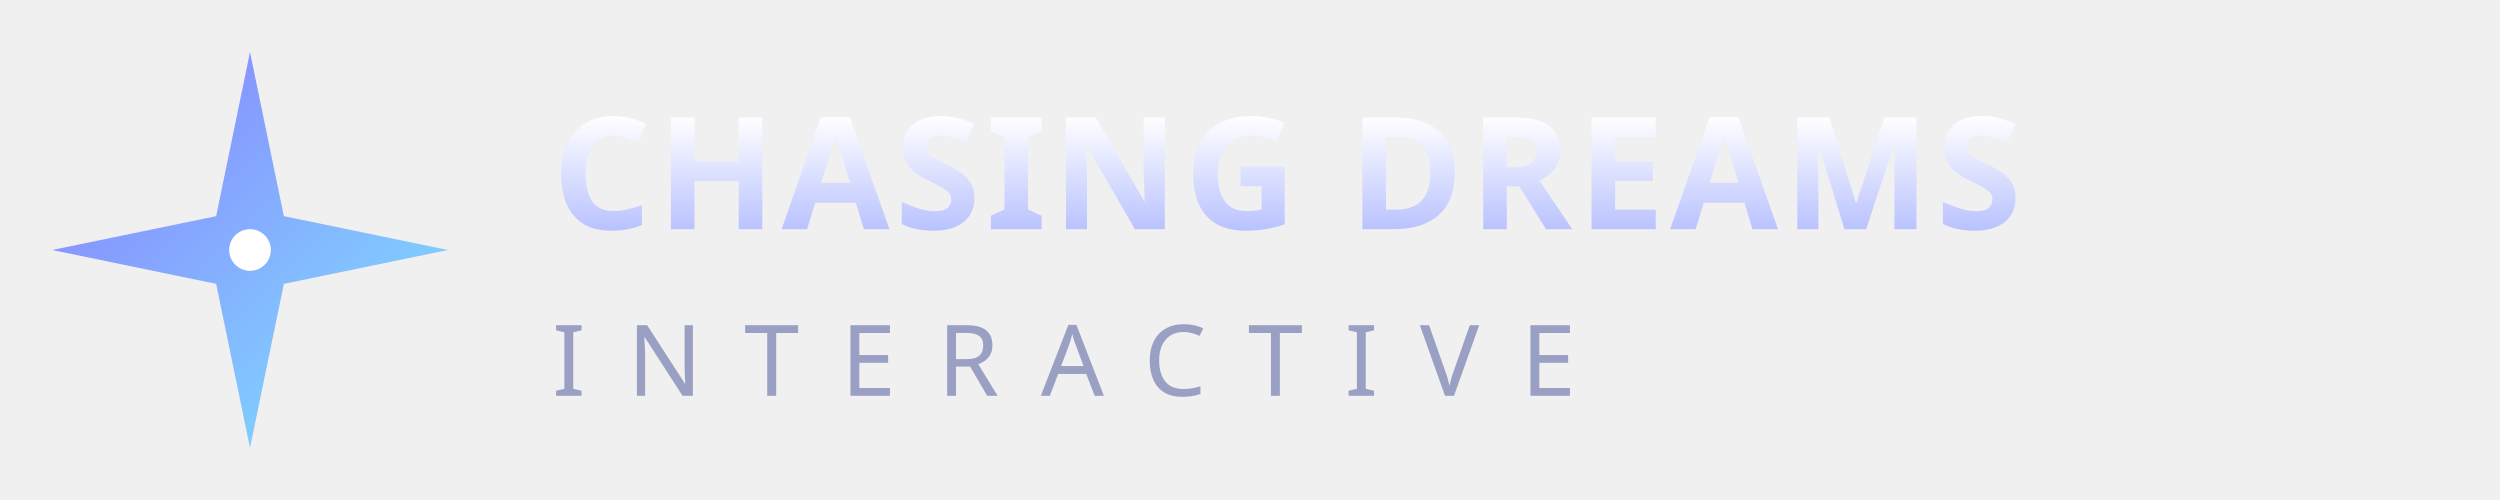
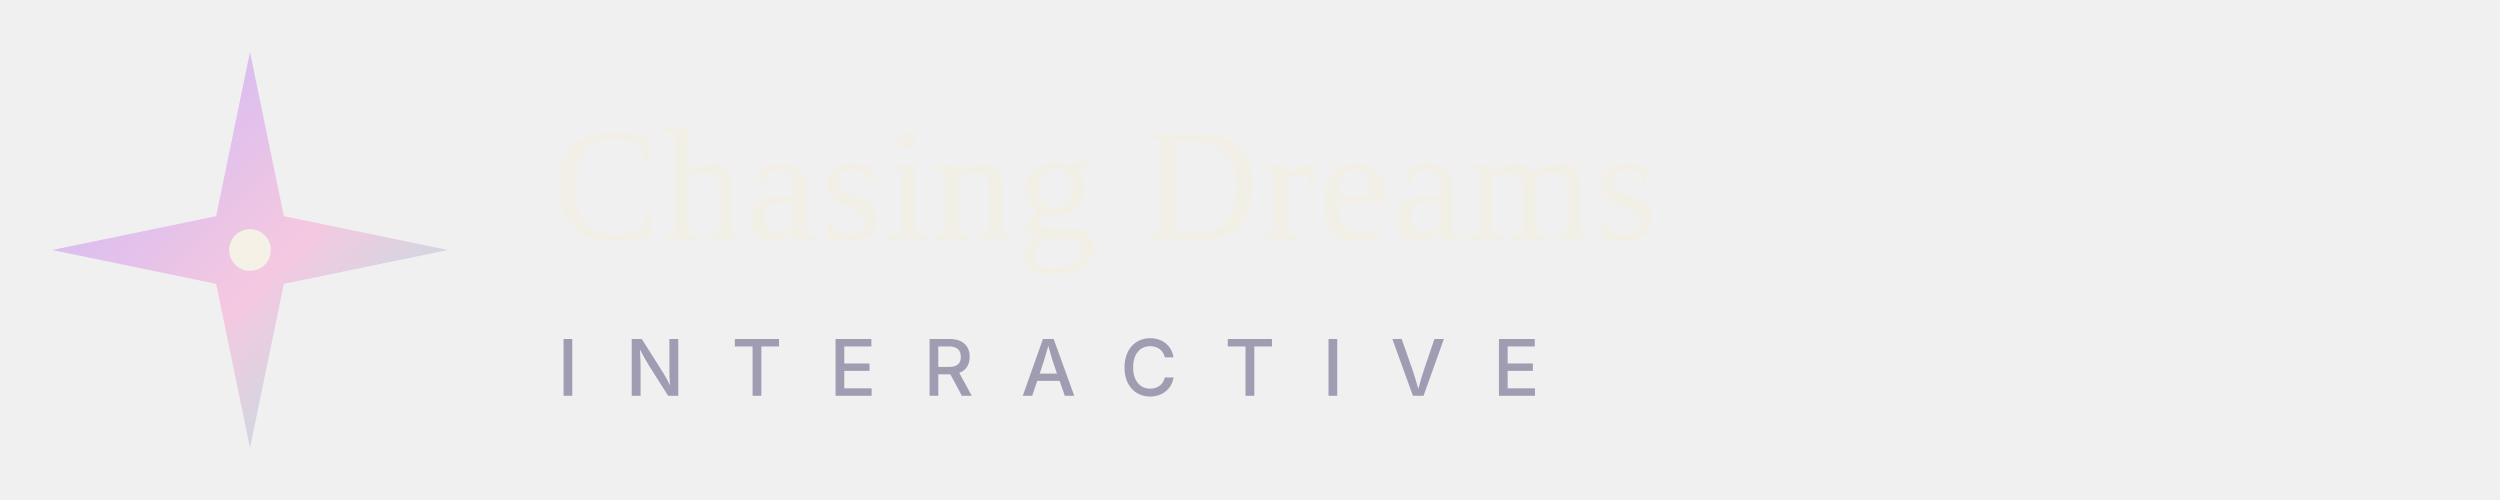
<svg xmlns="http://www.w3.org/2000/svg" viewBox="0 0 480 96" role="img" aria-label="Chasing Dreams Interactive">
  <defs>
    <linearGradient id="star" x1="0" y1="0" x2="1" y2="1">
-       <stop offset="0" stop-color="#8b7bff" />
-       <stop offset="1" stop-color="#7de7ff" />
-     </linearGradient>
-     <linearGradient id="text" x1="0" y1="0" x2="0" y2="1">
-       <stop offset="0" stop-color="#ffffff" />
-       <stop offset="1" stop-color="#b9c2ff" />
+       <stop offset="0" stop-color="#c4b5fd" />
+       <stop offset="0.55" stop-color="#f5c8e0" />
+       <stop offset="1" stop-color="#a7e8e0" />
    </linearGradient>
  </defs>
  <path d="M48 10 L54.5 41.5 L86 48 L54.5 54.5 L48 86 L41.5 54.5 L10 48 L41.5 41.5 Z" fill="url(#star)" />
-   <circle cx="48" cy="48" r="4" fill="#ffffff" />
-   <text x="106" y="44" font-family="Syne, system-ui, sans-serif" font-weight="800" font-size="30" fill="url(#text)" letter-spacing="1">CHASING DREAMS</text>
-   <text x="106" y="76" font-family="Space Grotesk, system-ui, sans-serif" font-weight="500" font-size="19" fill="#9aa0c3" letter-spacing="8">INTERACTIVE</text>
+   <circle cx="48" cy="48" r="4" fill="#f6f1e6" />
+   <text x="106" y="46" font-family="Fraunces, Georgia, 'Times New Roman', serif" font-weight="500" font-size="31" fill="#f2efe6" letter-spacing="0.5">Chasing Dreams</text>
+   <text x="107" y="76" font-family="Inter, system-ui, sans-serif" font-weight="500" font-size="15" fill="#a09db3" letter-spacing="9">INTERACTIVE</text>
</svg>
